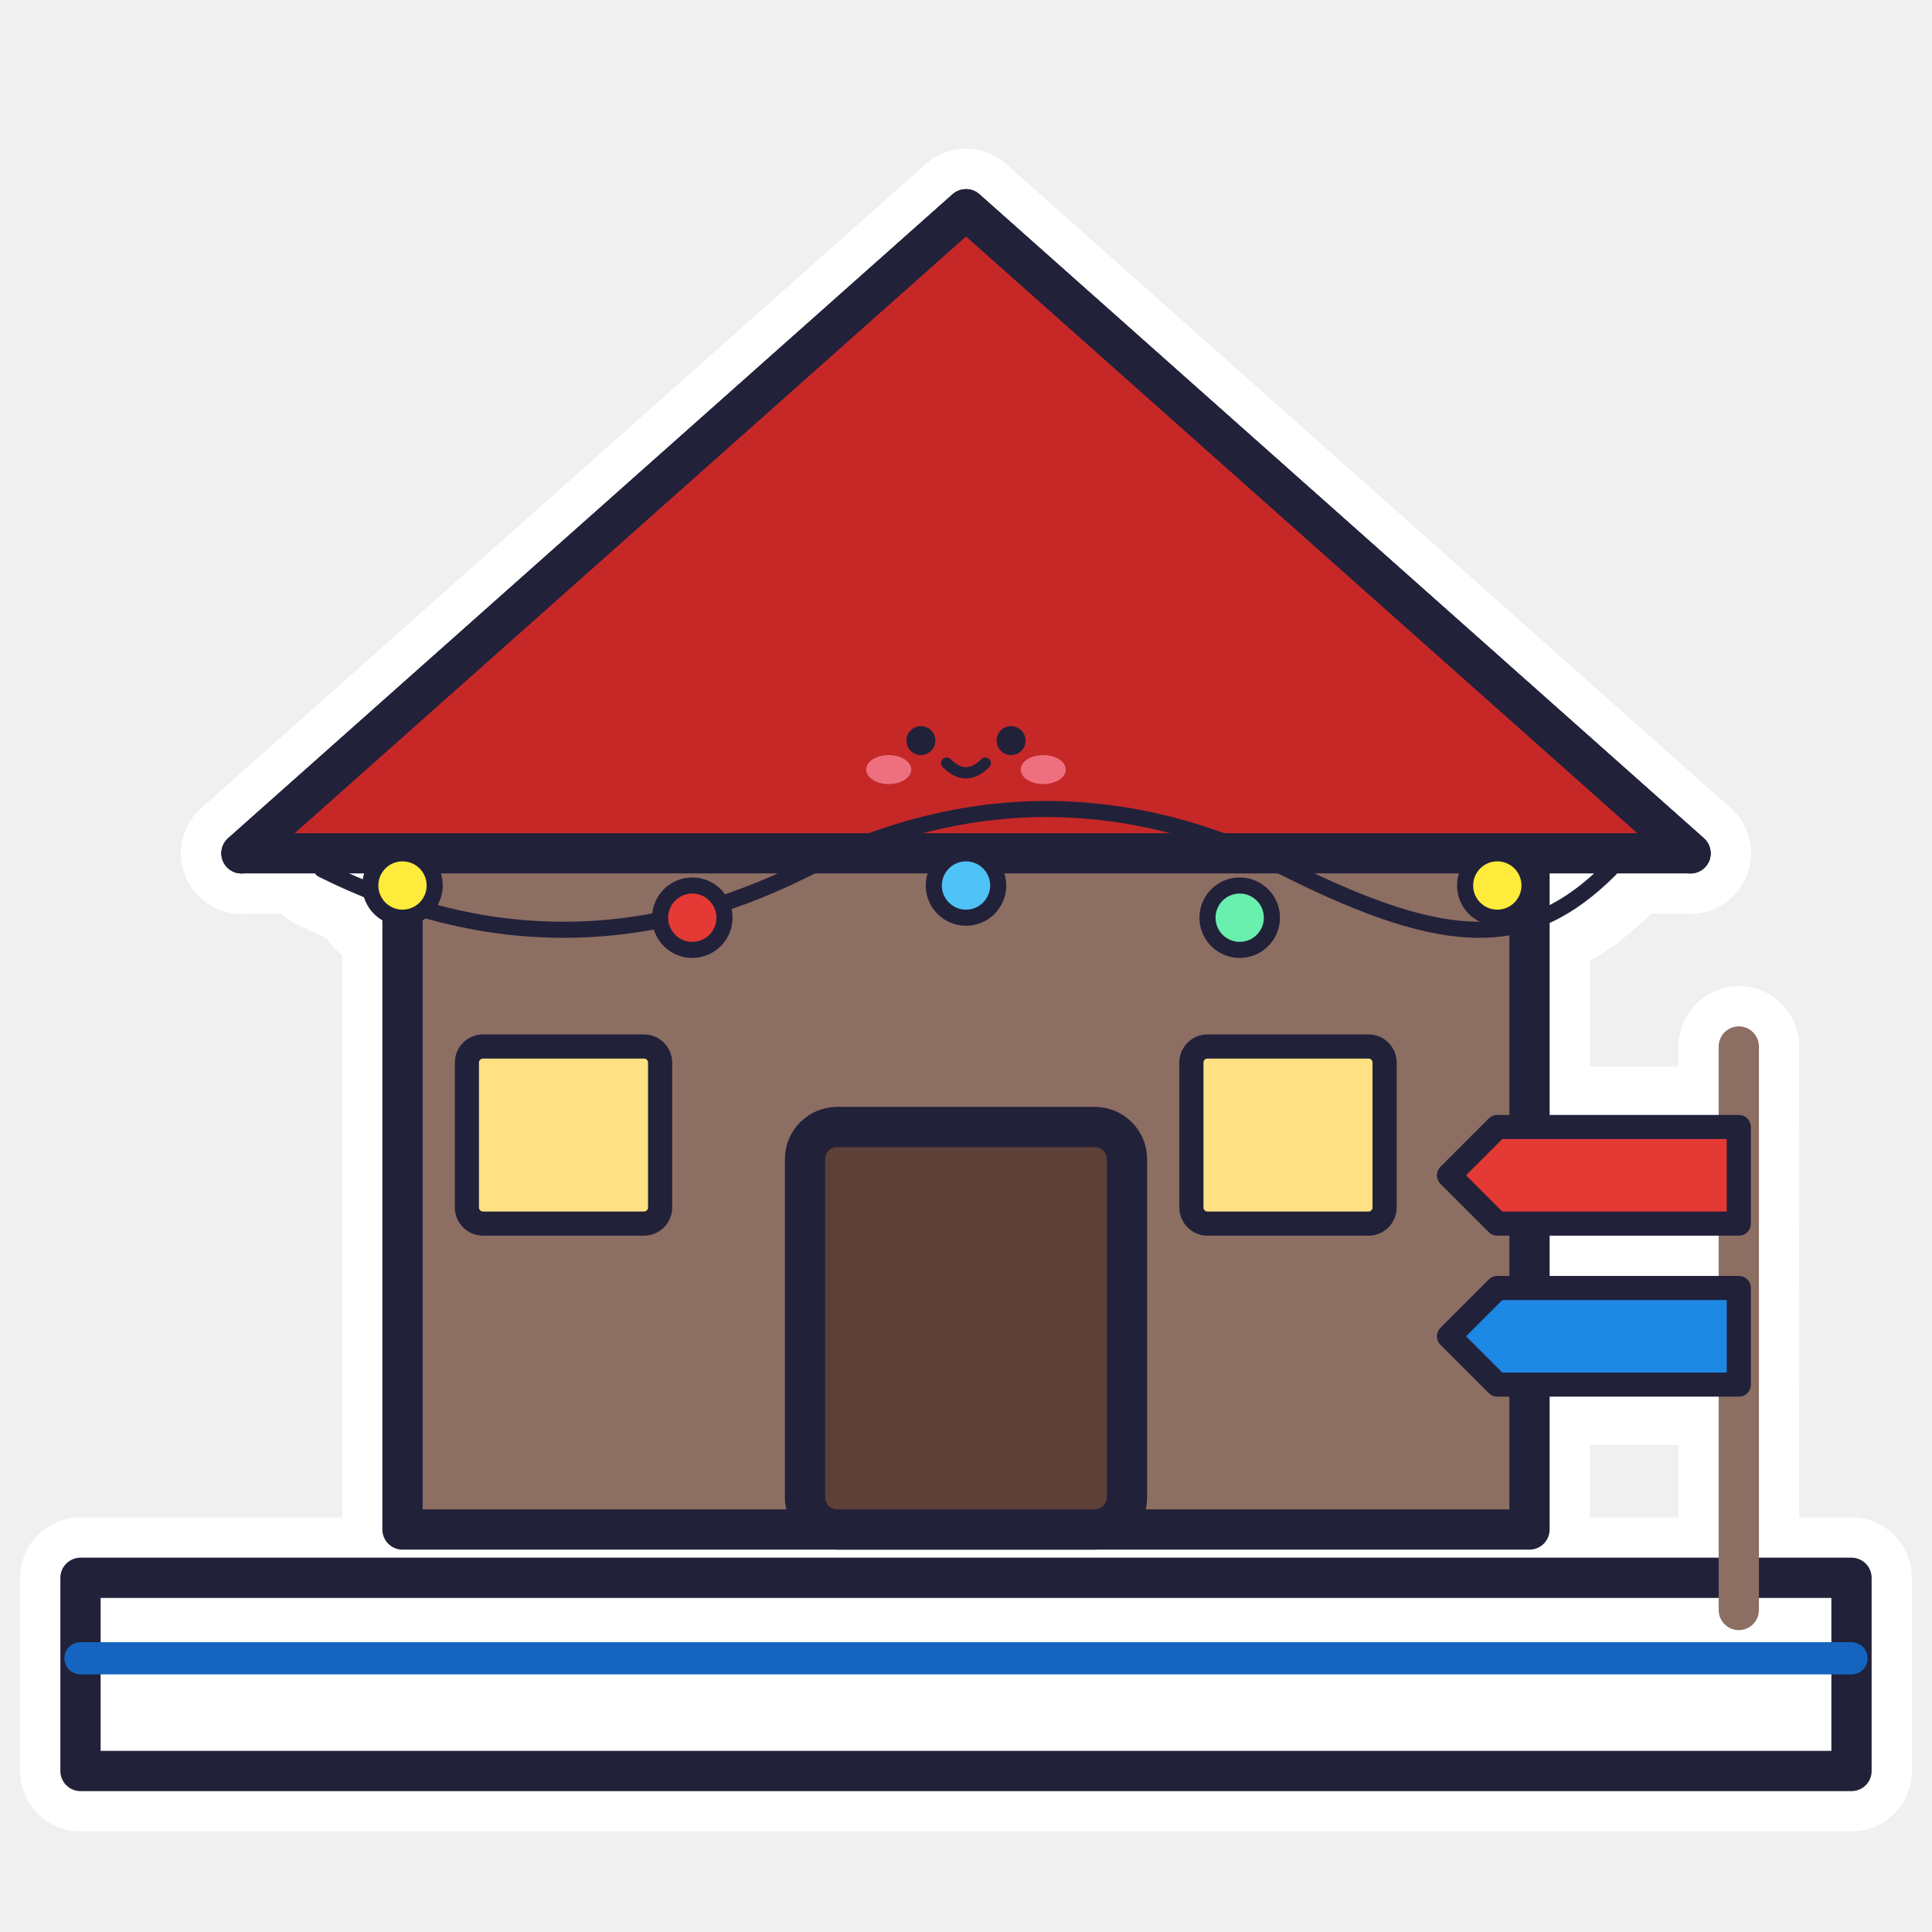
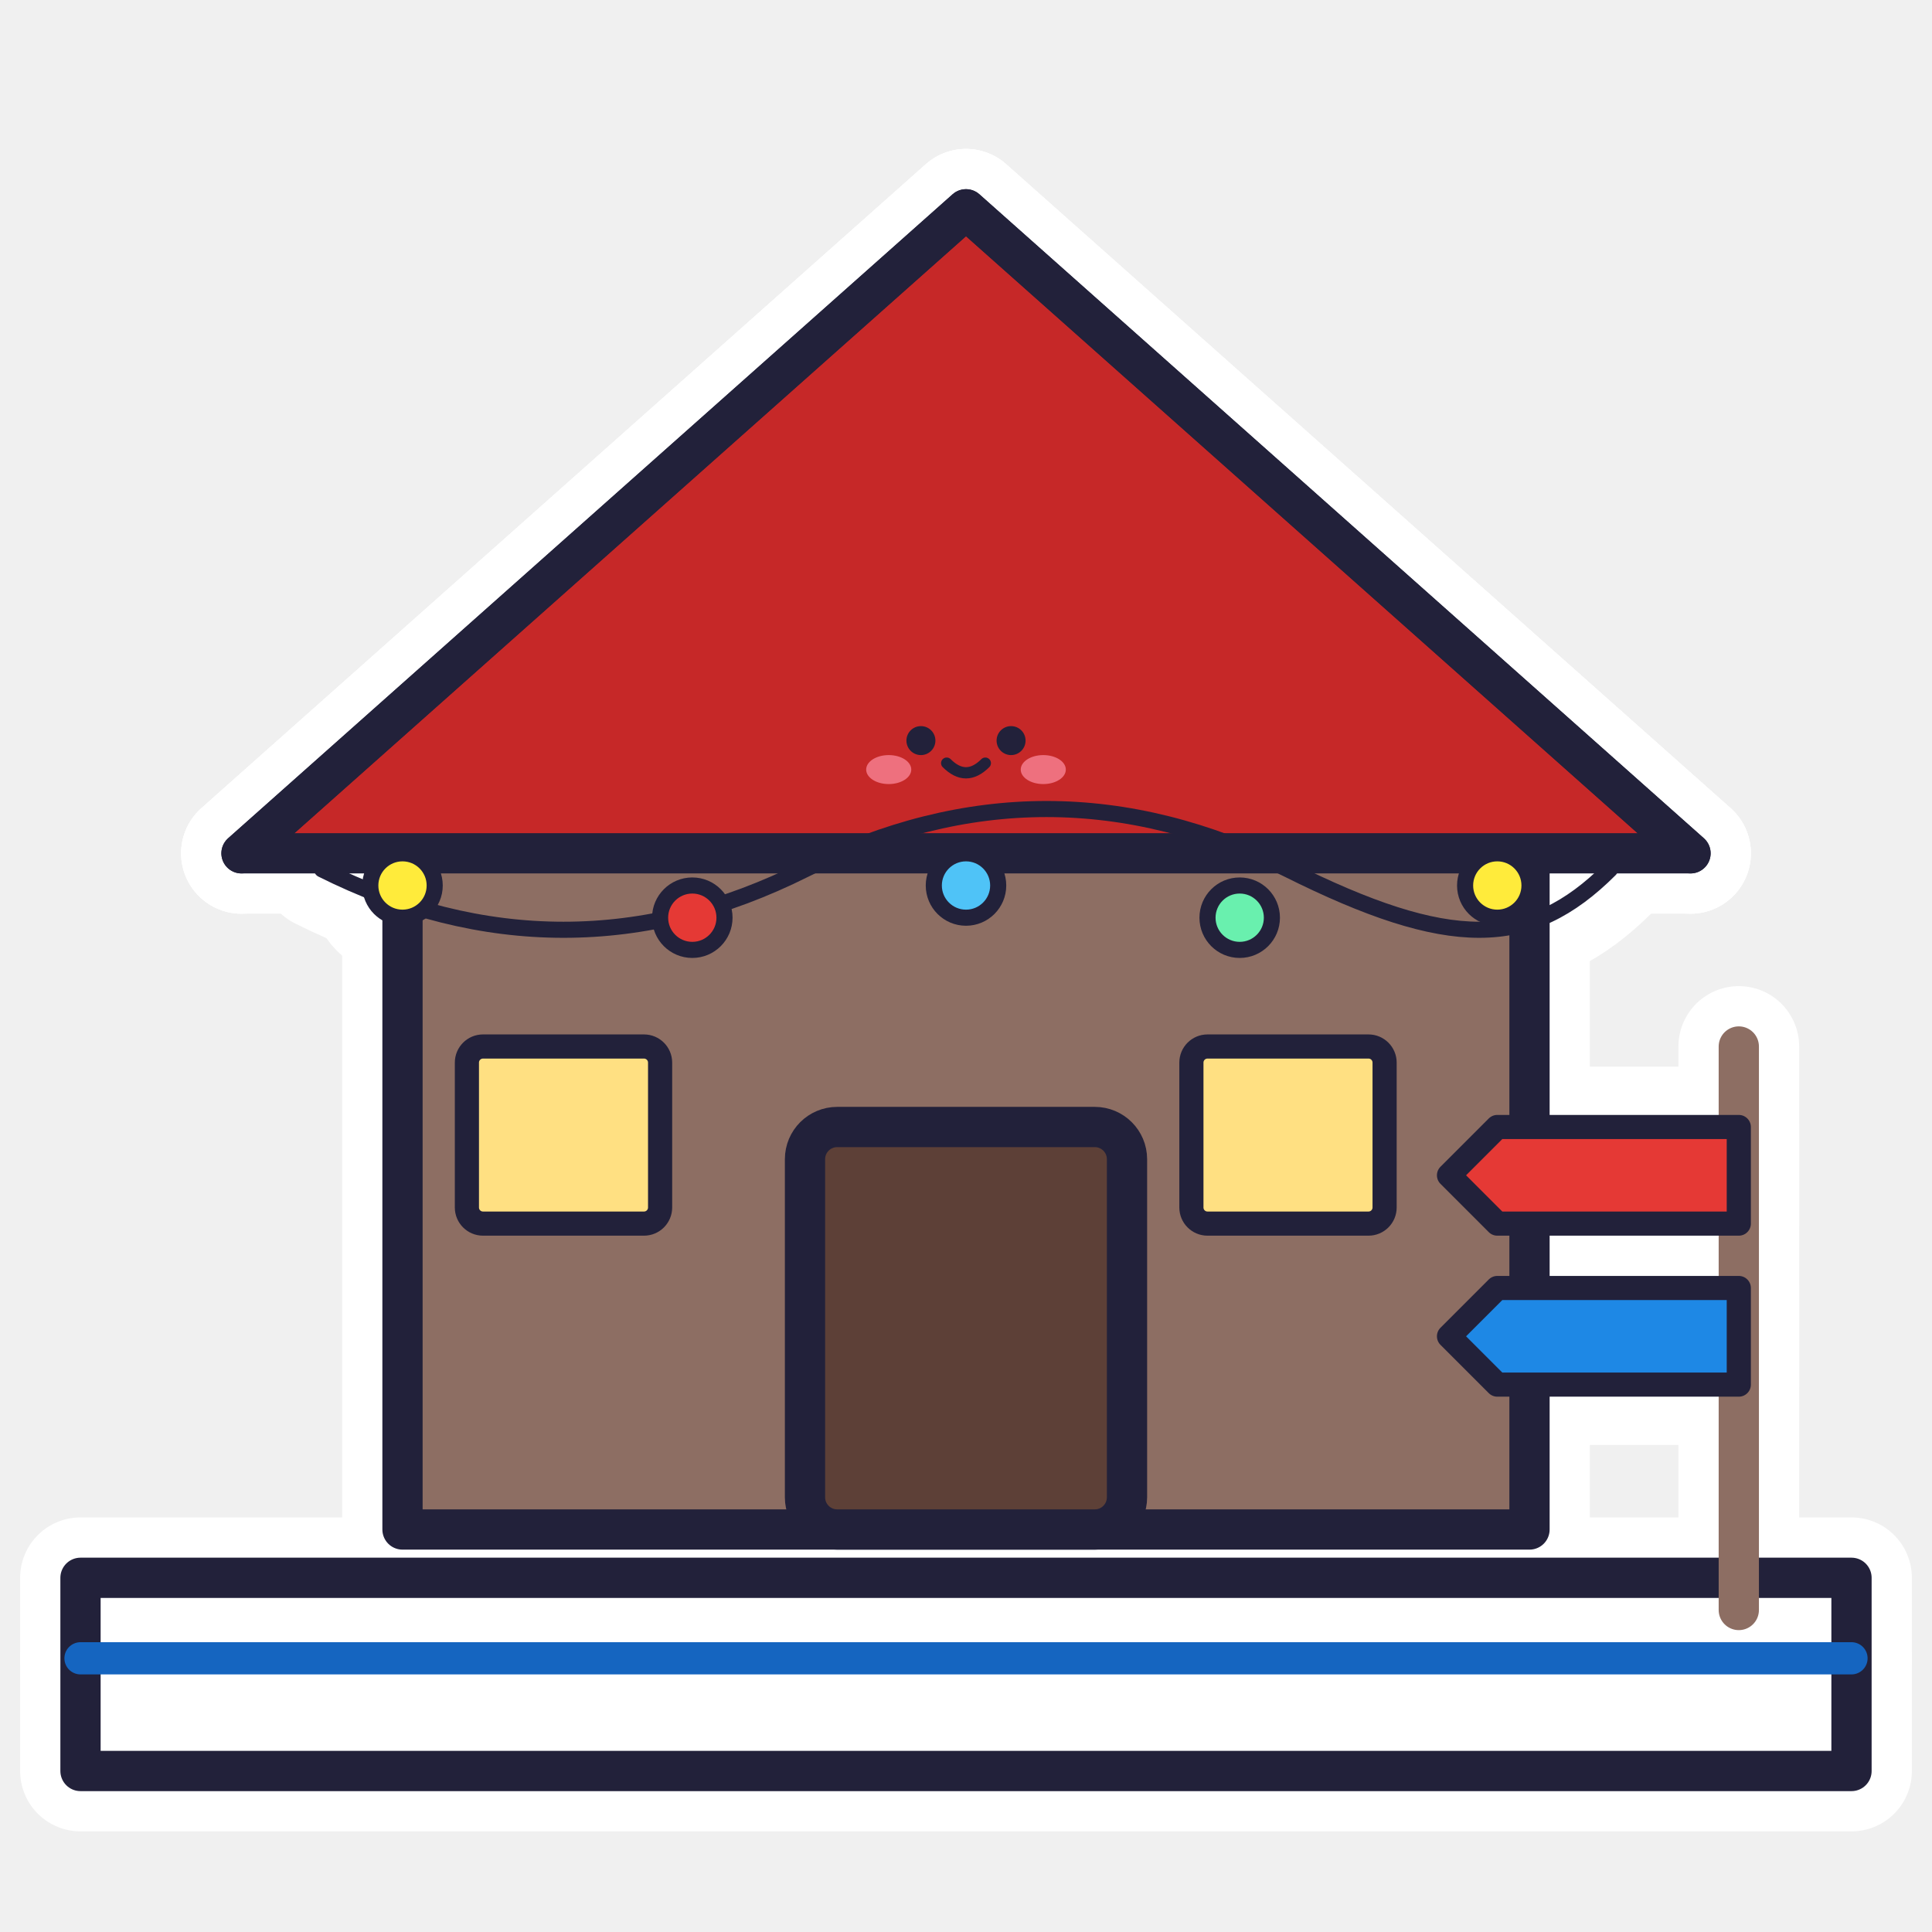
<svg xmlns="http://www.w3.org/2000/svg" viewBox="0 0 240 240" aria-hidden="true">
  <g fill="#fff" stroke="#fff" stroke-width="15" stroke-linejoin="round" stroke-linecap="round">
    <rect x="50" y="100" width="140" height="90" opacity="1" />
    <path d="M30 106l90-80 90 80z" opacity="1" />
    <path d="M30 106l90-80 90 80" opacity="1" />
    <path d="M30 106l90-80 90 80" opacity="1" />
    <path d="M40 108c20 10 40 10 60 0s40-10 60 0 30 10 40 0" opacity="1" />
    <circle cx="50" cy="110" r="4" opacity="1" />
    <circle cx="86" cy="114" r="4" opacity="1" />
    <circle cx="120" cy="110" r="4" opacity="1" />
    <circle cx="154" cy="114" r="4" opacity="1" />
    <circle cx="186" cy="110" r="4" opacity="1" />
    <rect x="100" y="140" width="40" height="50" rx="4" opacity="1" />
    <rect x="58" y="130" width="24" height="22" rx="2" opacity="1" />
    <rect x="148" y="130" width="24" height="22" rx="2" opacity="1" />
    <path d="M10 196h220v24H10z" opacity="1" />
    <path d="M10 206h220" opacity="1" />
    <path d="M216 200V130" opacity="1" />
    <path d="M216 140h-30l-6 6 6 6h30z" opacity="1" />
    <path d="M216 160h-30l-6 6 6 6h30z" opacity="1" />
  </g>
  <g stroke="#22213A" stroke-width="5" stroke-linejoin="round" stroke-linecap="round">
    <rect x="50" y="100" width="140" height="90" fill="#8D6E63" />
    <path d="M30 106l90-80 90 80z" fill="#C62828" />
-     <path d="M30 106l90-80 90 80" fill="none" />
+     <path d="M30 106l90-80 90 80" fill="none" stroke="none" />
    <path d="M30 106l90-80 90 80" fill="none" />
    <path d="M40 108c20 10 40 10 60 0s40-10 60 0 30 10 40 0" fill="none" stroke="#22213A" stroke-width="2" />
    <circle cx="50" cy="110" r="4" fill="#FFEB3B" stroke-width="2" />
    <circle cx="86" cy="114" r="4" fill="#E53935" stroke-width="2" />
    <circle cx="120" cy="110" r="4" fill="#4FC3F7" stroke-width="2" />
    <circle cx="154" cy="114" r="4" fill="#69F0AE" stroke-width="2" />
    <circle cx="186" cy="110" r="4" fill="#FFEB3B" stroke-width="2" />
    <rect x="100" y="140" width="40" height="50" rx="4" fill="#5D4037" />
    <rect x="58" y="130" width="24" height="22" rx="2" fill="#FFE082" stroke-width="3" />
    <rect x="148" y="130" width="24" height="22" rx="2" fill="#FFE082" stroke-width="3" />
    <path d="M10 196h220v24H10z" fill="#FFFFFF" />
    <path d="M10 206h220" fill="none" stroke="#1565C0" stroke-width="4" />
    <path d="M216 200V130" fill="none" stroke="#8D6E63" stroke-width="5" />
    <path d="M216 140h-30l-6 6 6 6h30z" fill="#E53935" stroke-width="3" />
    <path d="M216 160h-30l-6 6 6 6h30z" fill="#1E88E5" stroke-width="3" />
    <circle class="f" cx="114.4" cy="92" r="1.8" fill="#22213A" stroke="none" />
    <circle class="f" cx="125.6" cy="92" r="1.8" fill="#22213A" stroke="none" />
    <ellipse class="f" cx="110.4" cy="95.6" rx="2.8" ry="1.8" fill="#FF8FA3" stroke="none" opacity=".7" />
    <ellipse class="f" cx="129.6" cy="95.6" rx="2.8" ry="1.8" fill="#FF8FA3" stroke="none" opacity=".7" />
    <path class="f" d="M117.6 94.8q2.4 2.4 4.8 0" fill="none" stroke-width="1.4" />
  </g>
</svg>
